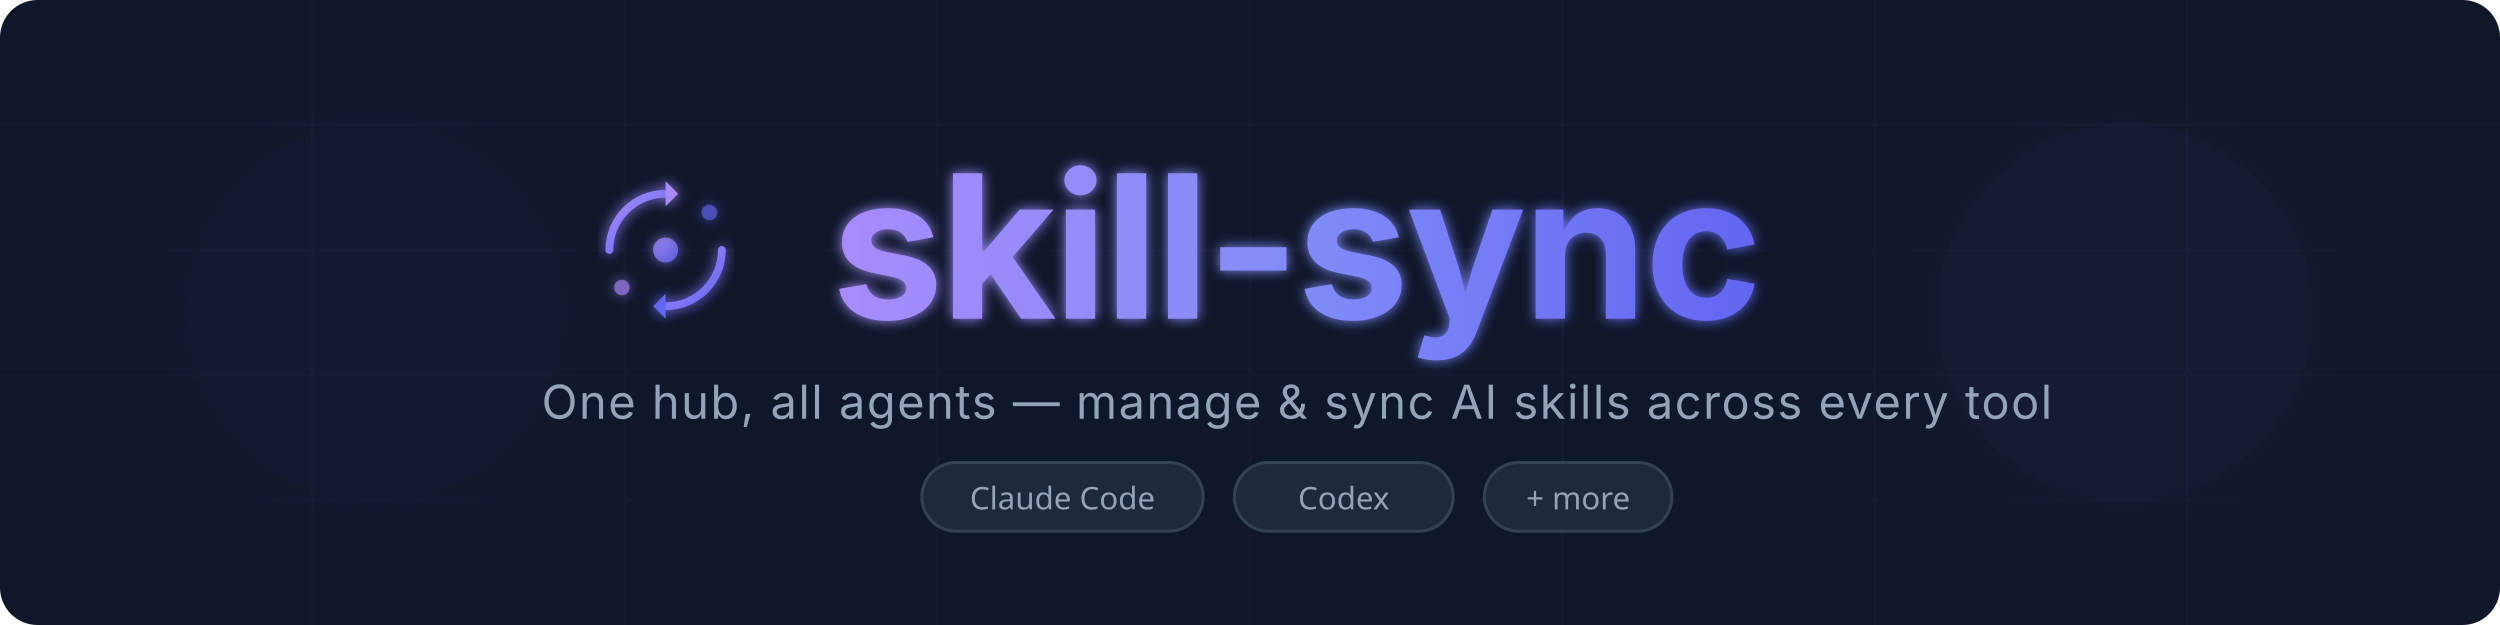
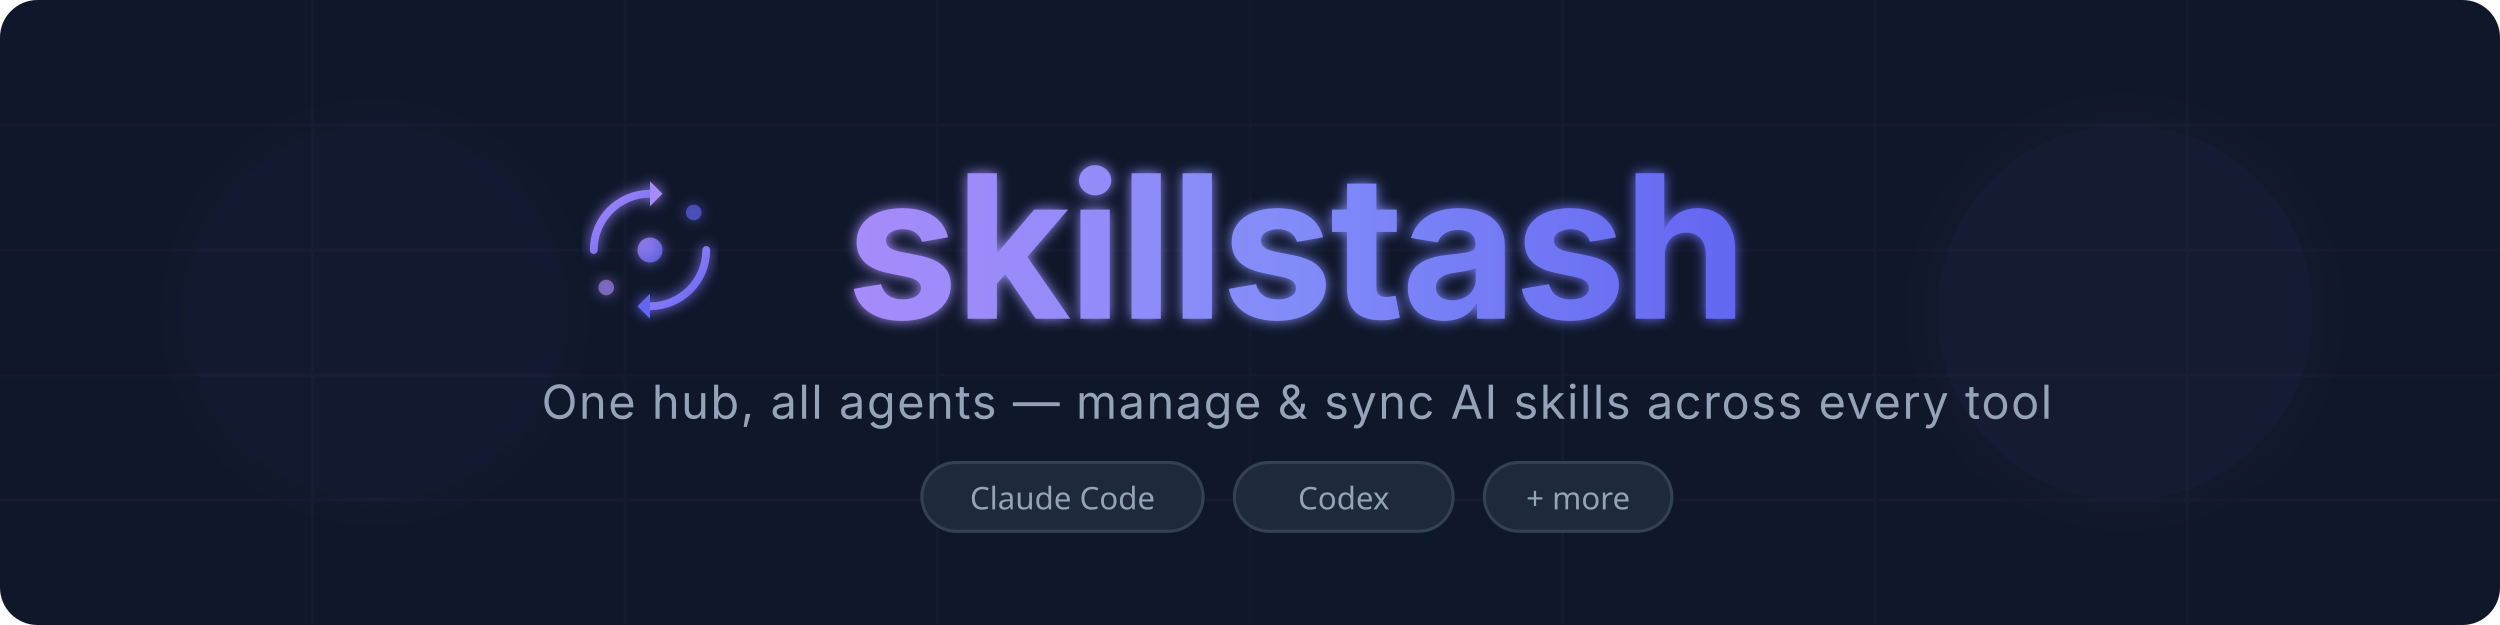
<svg xmlns="http://www.w3.org/2000/svg" viewBox="0 0 800 200" width="100%">
  <defs>
    <linearGradient id="textGrad" x1="0%" y1="0%" x2="100%" y2="0%">
      <stop offset="0%" style="stop-color:#a78bfa;stop-opacity:1" />
      <stop offset="50%" style="stop-color:#818cf8;stop-opacity:1" />
      <stop offset="100%" style="stop-color:#6366f1;stop-opacity:1" />
    </linearGradient>
    <linearGradient id="iconGrad" x1="0%" y1="0%" x2="100%" y2="100%">
      <stop offset="0%" style="stop-color:#a78bfa;stop-opacity:1" />
      <stop offset="100%" style="stop-color:#6366f1;stop-opacity:1" />
    </linearGradient>
    <filter id="glow">
      <feGaussianBlur stdDeviation="2" result="coloredBlur" />
      <feMerge>
        <feMergeNode in="coloredBlur" />
        <feMergeNode in="SourceGraphic" />
      </feMerge>
    </filter>
    <filter id="softGlow">
      <feGaussianBlur stdDeviation="8" result="blur" />
      <feMerge>
        <feMergeNode in="blur" />
        <feMergeNode in="SourceGraphic" />
      </feMerge>
    </filter>
  </defs>
  <rect width="800" height="200" rx="12" fill="#0f172a" />
  <g opacity="0.03">
    <line x1="0" y1="40" x2="800" y2="40" stroke="#a78bfa" stroke-width="1" />
    <line x1="0" y1="80" x2="800" y2="80" stroke="#a78bfa" stroke-width="1" />
    <line x1="0" y1="120" x2="800" y2="120" stroke="#a78bfa" stroke-width="1" />
    <line x1="0" y1="160" x2="800" y2="160" stroke="#a78bfa" stroke-width="1" />
    <line x1="100" y1="0" x2="100" y2="200" stroke="#a78bfa" stroke-width="1" />
    <line x1="200" y1="0" x2="200" y2="200" stroke="#a78bfa" stroke-width="1" />
    <line x1="300" y1="0" x2="300" y2="200" stroke="#a78bfa" stroke-width="1" />
    <line x1="400" y1="0" x2="400" y2="200" stroke="#a78bfa" stroke-width="1" />
    <line x1="500" y1="0" x2="500" y2="200" stroke="#a78bfa" stroke-width="1" />
    <line x1="600" y1="0" x2="600" y2="200" stroke="#a78bfa" stroke-width="1" />
    <line x1="700" y1="0" x2="700" y2="200" stroke="#a78bfa" stroke-width="1" />
  </g>
  <circle cx="120" cy="100" r="60" fill="#6366f1" opacity="0.04" filter="url(#softGlow)" />
  <circle cx="680" cy="100" r="60" fill="#a78bfa" opacity="0.04" filter="url(#softGlow)" />
-   <g transform="translate(195, 62)" filter="url(#glow)">
+   <g transform="translate(190, 62)" filter="url(#glow)">
    <path d="M 0,18 A 18,18 0 0 1 18,0" stroke="url(#iconGrad)" stroke-width="2.5" fill="none" stroke-linecap="round" />
    <polygon points="18,-4 18,4 22,0" fill="#a78bfa" />
    <path d="M 36,18 A 18,18 0 0 1 18,36" stroke="url(#iconGrad)" stroke-width="2.5" fill="none" stroke-linecap="round" />
    <polygon points="18,40 18,32 14,36" fill="#6366f1" />
    <circle cx="18" cy="18" r="4" fill="url(#iconGrad)" opacity="0.8" />
    <circle cx="4" cy="30" r="2.5" fill="#a78bfa" opacity="0.6" />
    <circle cx="32" cy="6" r="2.5" fill="#6366f1" opacity="0.6" />
  </g>
-   <text x="415" y="102" font-family="system-ui, -apple-system, 'Segoe UI', sans-serif" font-size="64" fill="url(#textGrad)" text-anchor="middle" font-weight="bold" filter="url(#glow)" letter-spacing="-1">skill-sync</text>
+   <text x="415" y="102" font-family="system-ui, -apple-system, 'Segoe UI', sans-serif" font-size="64" fill="url(#textGrad)" text-anchor="middle" font-weight="bold" filter="url(#glow)" letter-spacing="-1">skillstash</text>
  <text x="415" y="134" font-family="system-ui, -apple-system, 'Segoe UI', sans-serif" font-size="15" fill="#94a3b8" text-anchor="middle" letter-spacing="0.5">One hub, all agents — manage &amp; sync AI skills across every tool</text>
  <g transform="translate(295, 148)">
    <rect x="0" y="0" width="90" height="22" rx="11" fill="#1e293b" stroke="#334155" stroke-width="1" />
    <text x="45" y="15" font-family="system-ui, sans-serif" font-size="10" fill="#94a3b8" text-anchor="middle">Claude Code</text>
    <rect x="100" y="0" width="70" height="22" rx="11" fill="#1e293b" stroke="#334155" stroke-width="1" />
    <text x="135" y="15" font-family="system-ui, sans-serif" font-size="10" fill="#94a3b8" text-anchor="middle">Codex</text>
    <rect x="180" y="0" width="60" height="22" rx="11" fill="#1e293b" stroke="#334155" stroke-width="1" />
    <text x="210" y="15" font-family="system-ui, sans-serif" font-size="10" fill="#94a3b8" text-anchor="middle">+ more</text>
  </g>
</svg>
